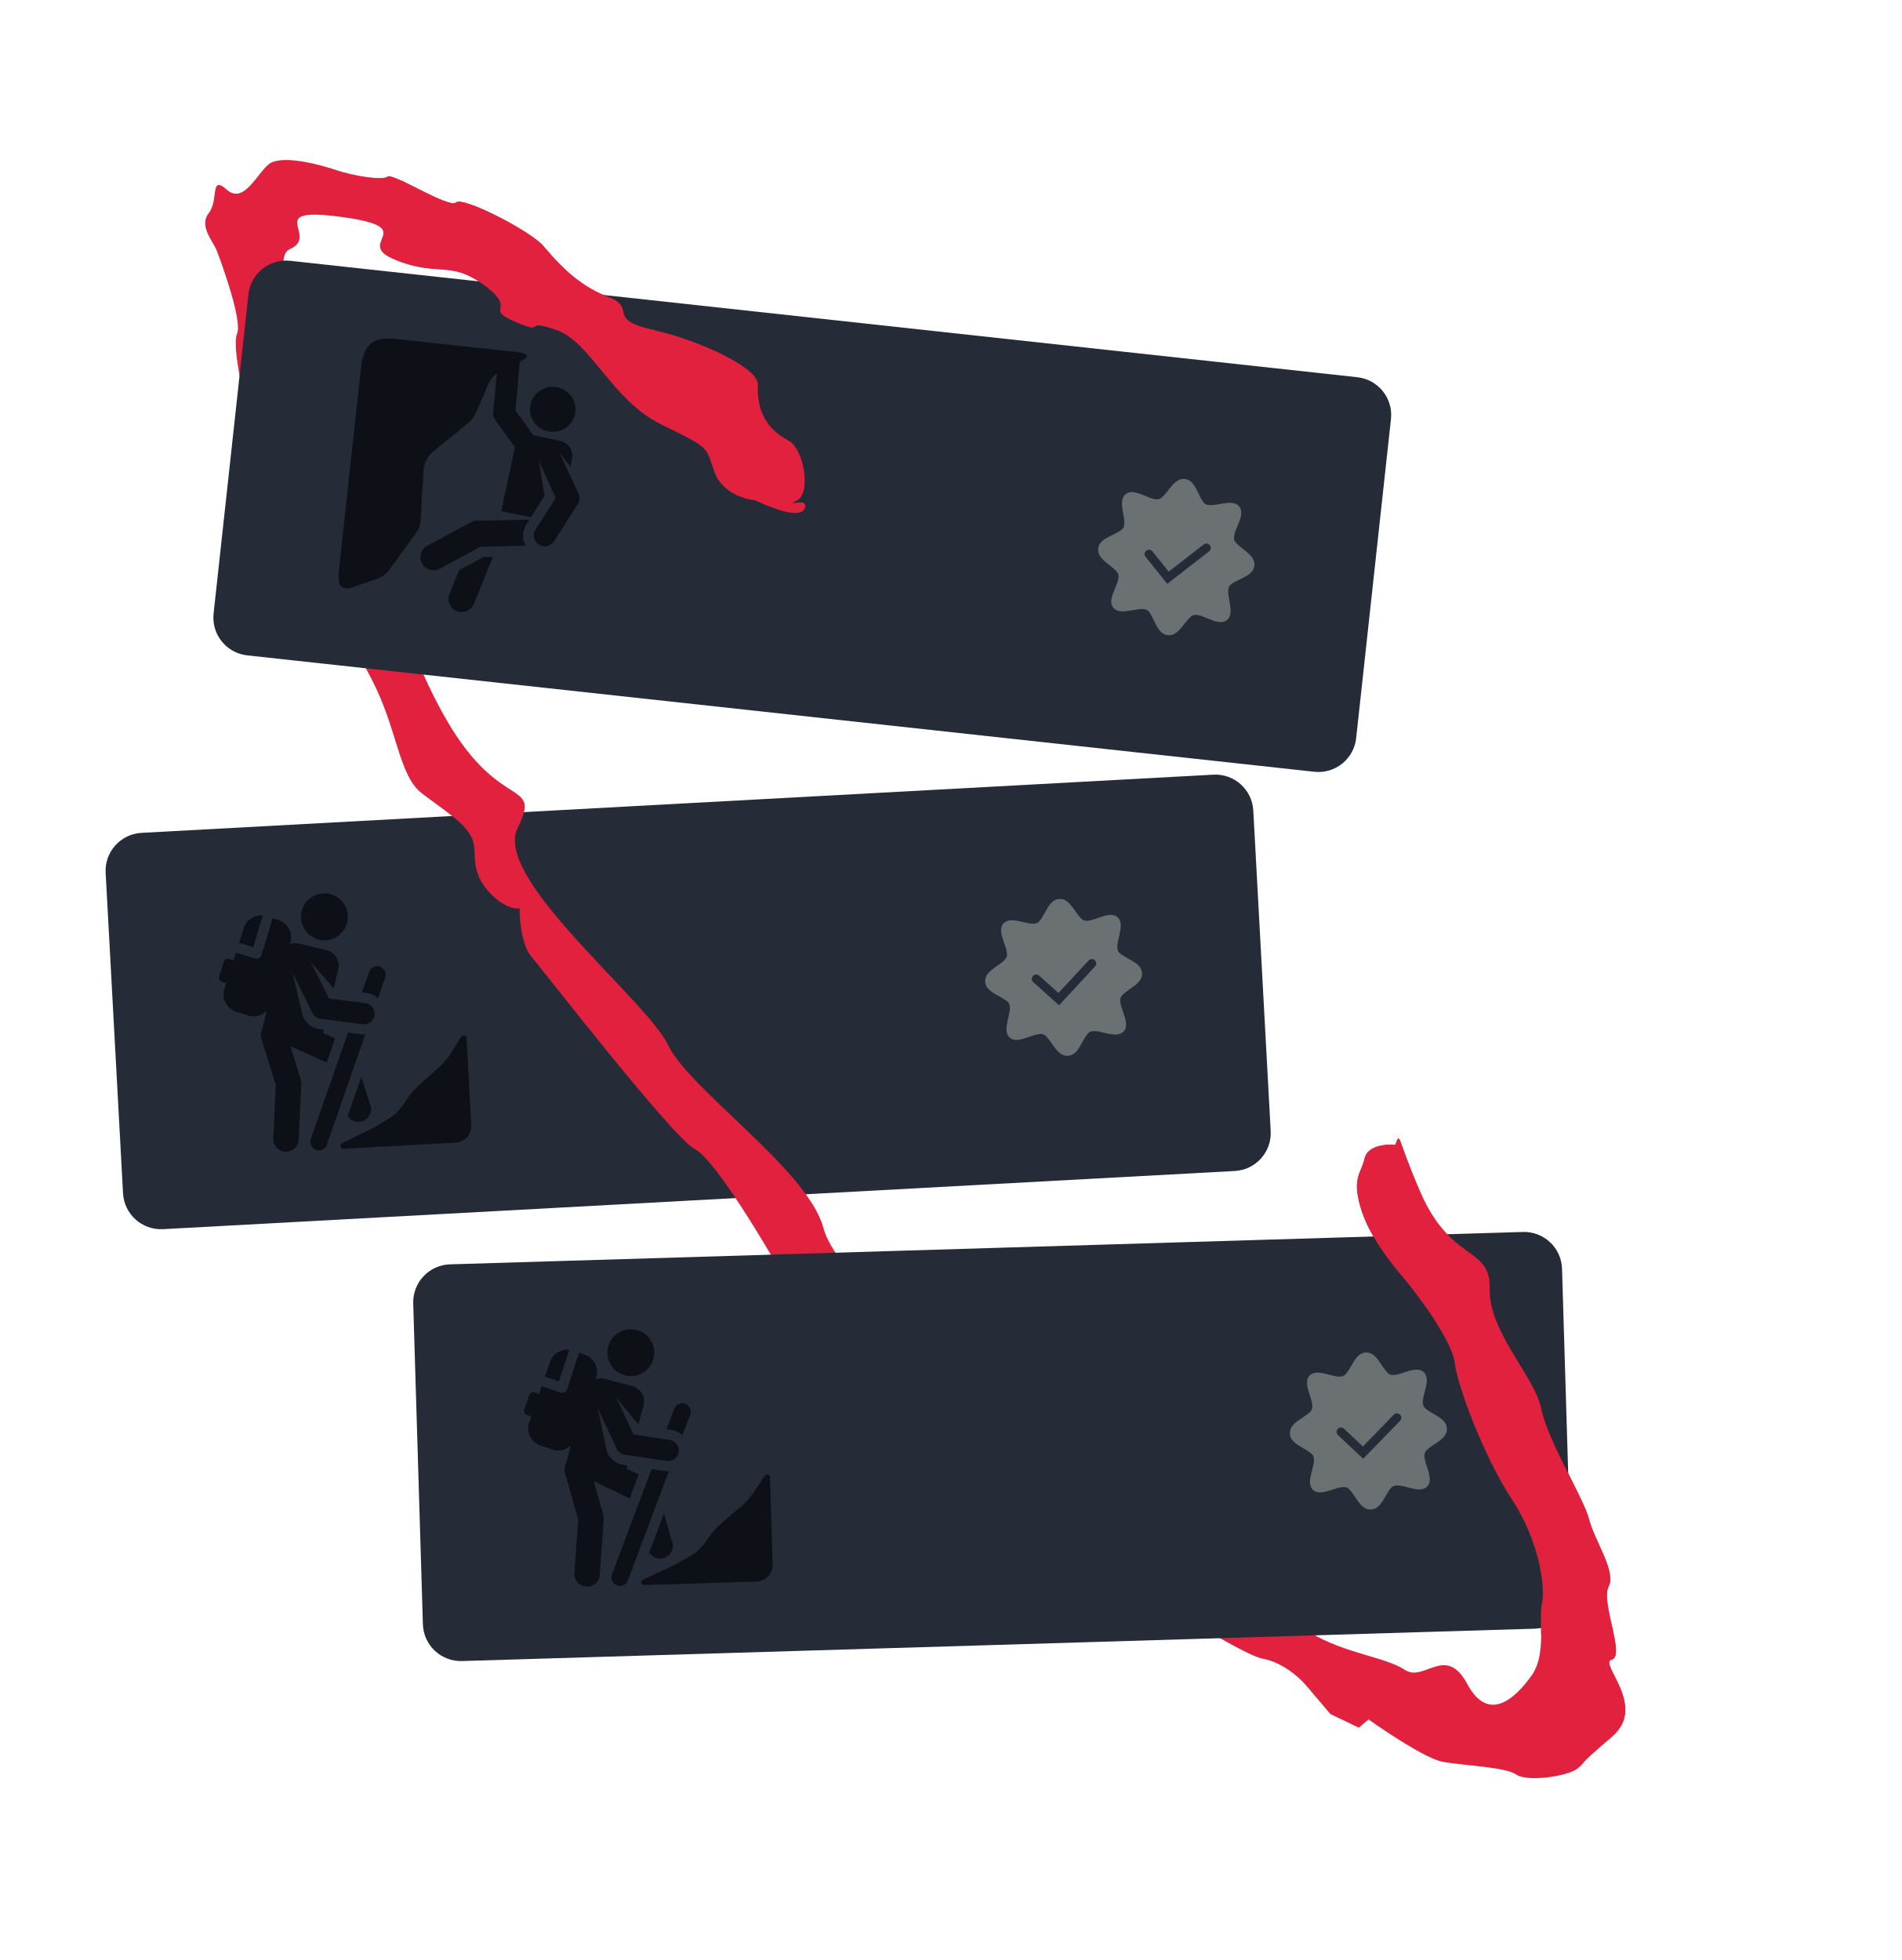
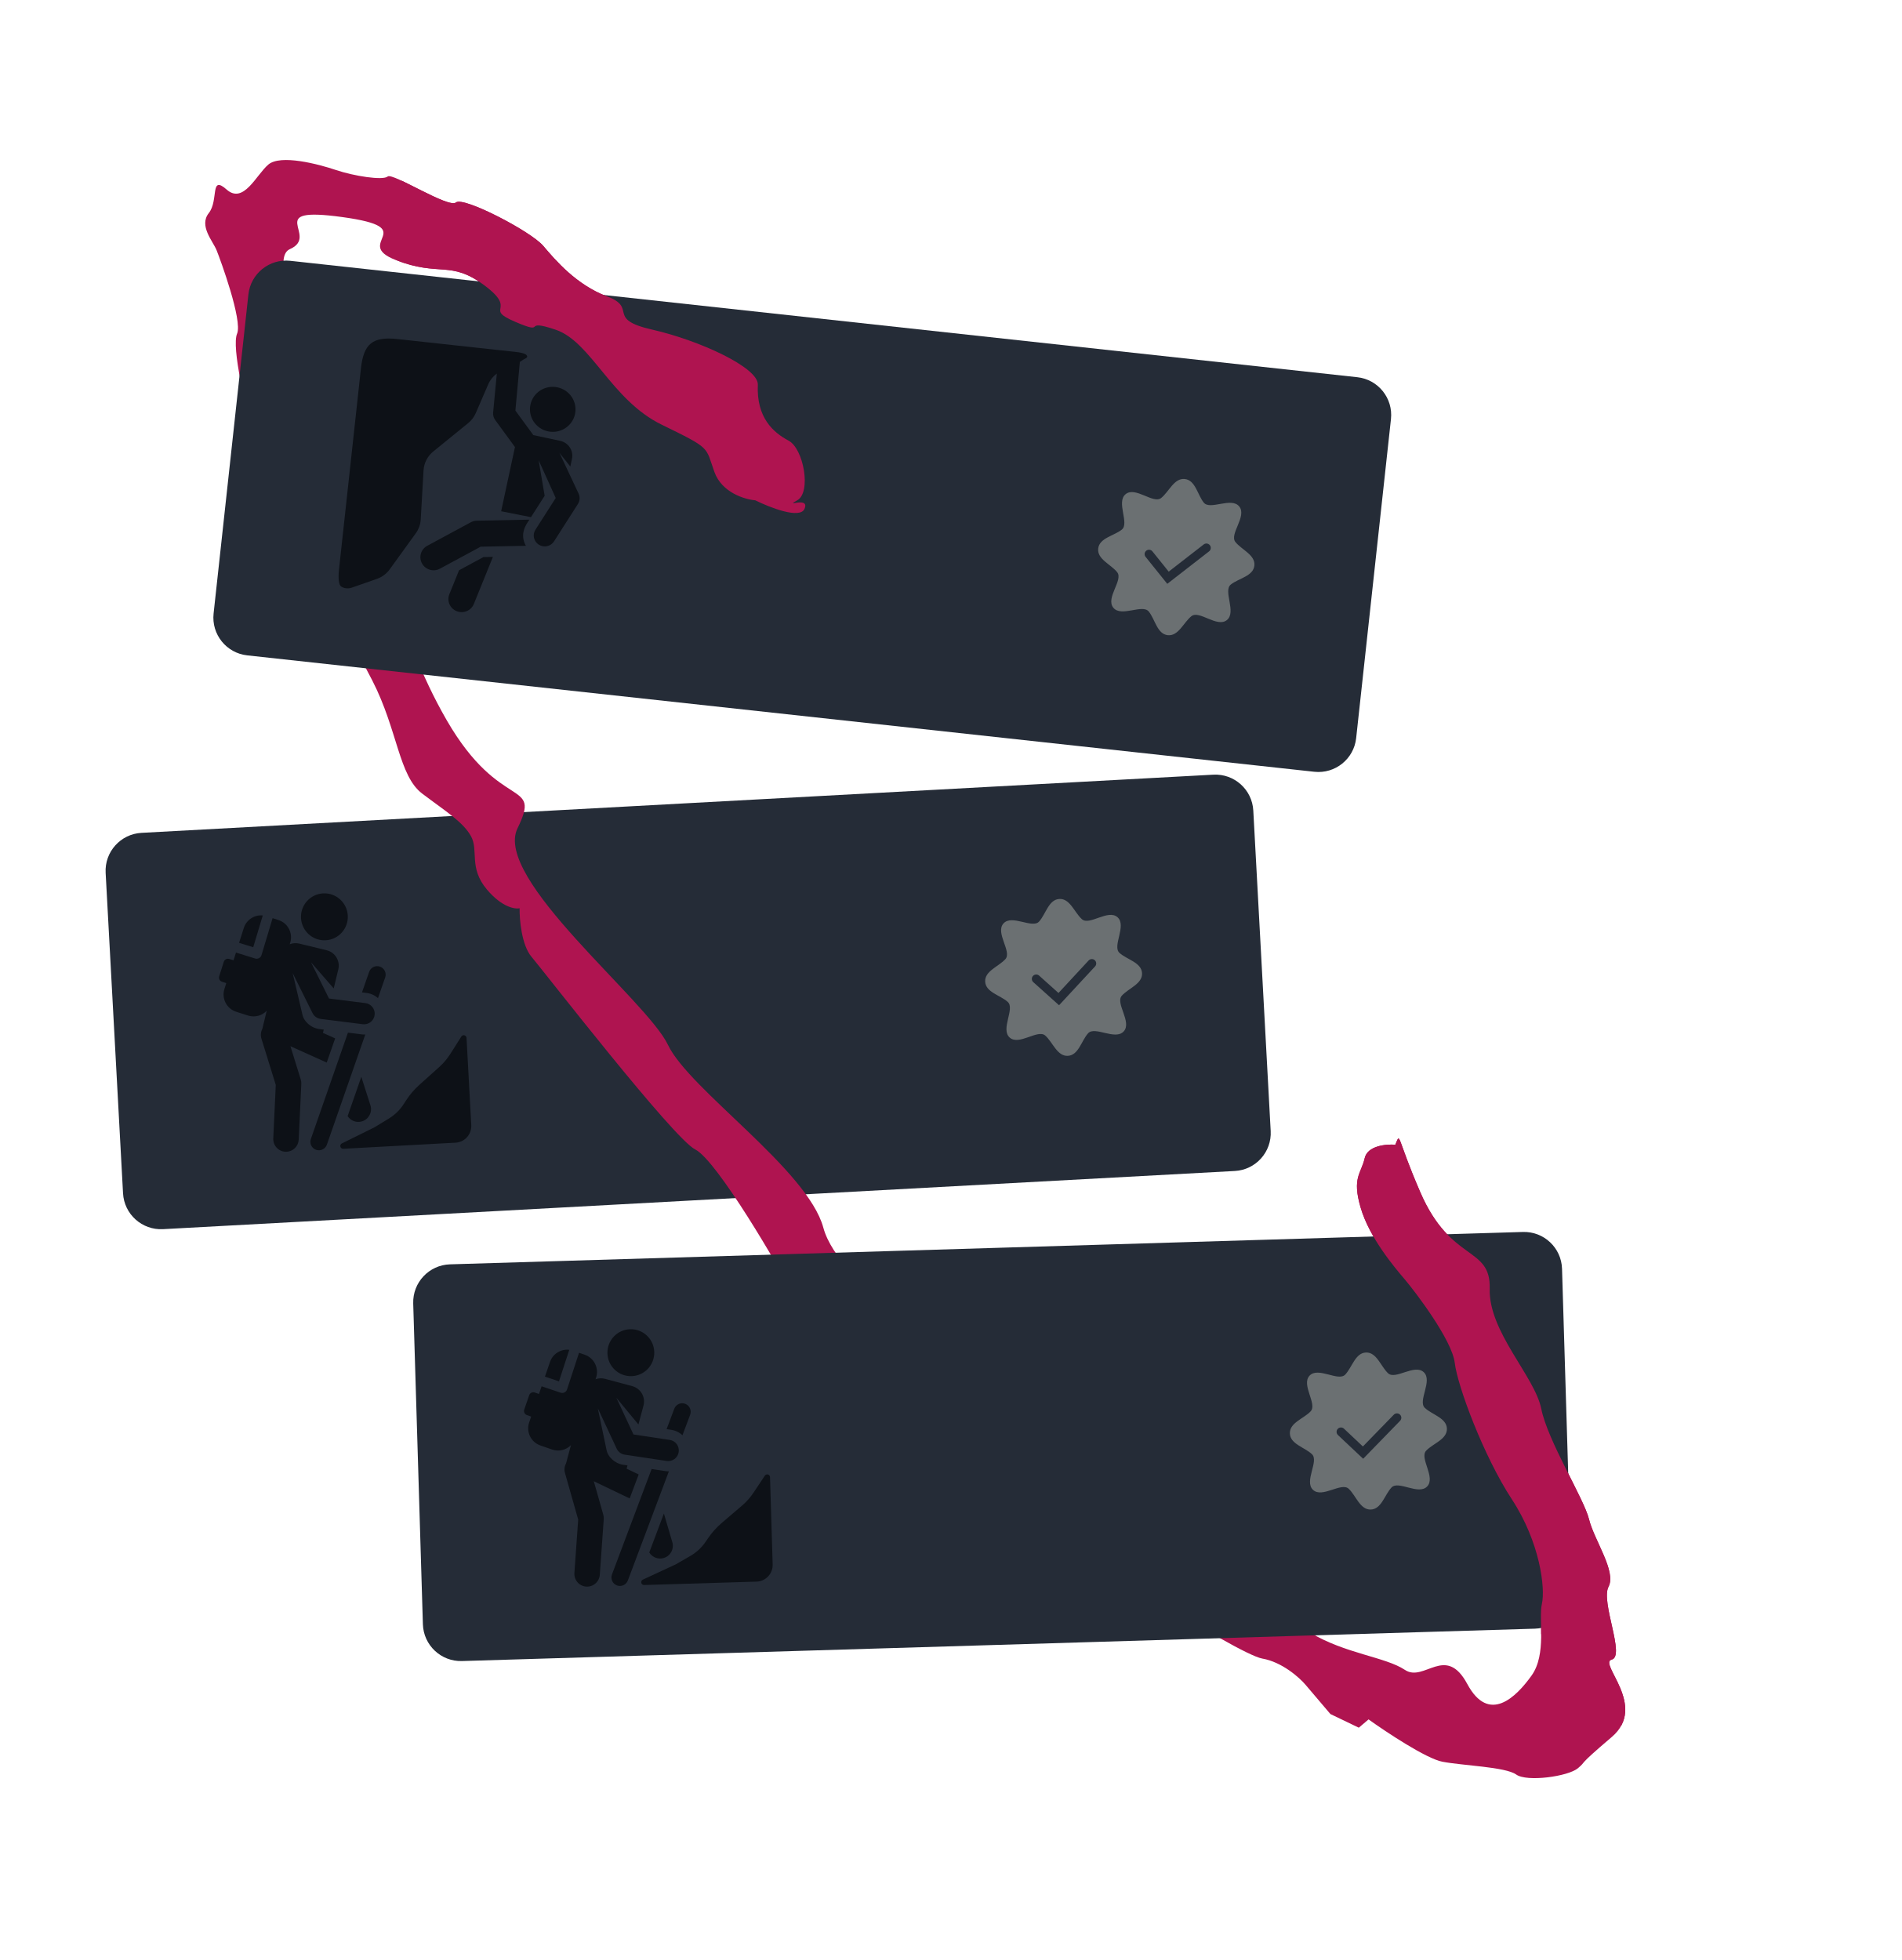
<svg xmlns="http://www.w3.org/2000/svg" width="651" height="671" viewBox="0 0 651 671" fill="none">
  <rect x="428.353" y="264.503" width="135.875" height="393.47" rx="13" transform="rotate(86.893 428.353 264.503)" fill="#252C37" />
  <path d="M384.047 340.873C381.739 343.447 387.596 349.862 384.71 353.079C381.824 356.296 374.813 351.168 372.504 353.742C370.196 356.315 369.24 361.264 365.579 361.462C361.917 361.661 360.431 356.845 357.858 354.537C355.284 352.228 348.869 358.085 345.652 355.199C342.435 352.313 347.563 345.302 344.99 342.994C342.416 340.685 337.467 339.729 337.269 336.068C337.07 332.406 341.886 330.92 344.194 328.347C346.503 325.773 340.646 319.358 343.532 316.141C346.418 312.924 353.429 318.052 355.738 315.479C358.046 312.905 359.002 307.957 362.663 307.758C366.325 307.559 367.811 312.375 370.384 314.684C372.958 316.992 379.373 311.135 382.59 314.021C385.807 316.907 380.679 323.918 383.252 326.227C385.826 328.535 390.775 329.491 390.973 333.153C391.172 336.814 386.356 338.3 384.047 340.873Z" fill="#6B7072" />
  <path d="M354.742 335.119L358.603 338.582L362.463 342.045L373.784 329.833" stroke="#252C37" stroke-width="3" stroke-linecap="round" />
  <path d="M99.431 358.172L111.852 363.766L114.74 355.486L110.563 353.605L110.835 352.48L109.362 352.295C106.155 351.891 104.012 349.385 103.601 347.635L100.197 333.14L106.995 346.834C107.538 347.926 108.588 348.674 109.795 348.826L124.195 350.638C126.18 350.888 128.001 349.478 128.25 347.478C128.5 345.483 127.089 343.662 125.098 343.411L112.631 341.842L106.475 329.441L114.244 338.377L115.816 331.876C116.521 328.962 114.735 326.026 111.828 325.318L102.442 323.035C101.315 322.76 100.186 322.865 99.183 323.262L99.34 322.77C100.378 319.504 98.579 316.011 95.32 314.969L93.32 314.329L89.527 326.975C89.249 327.905 88.268 328.427 87.343 328.141L80.791 326.109L79.948 328.761L78.48 328.292C77.7 328.042 76.866 328.474 76.618 329.256L75.038 334.226C74.79 335.008 75.221 335.844 76.001 336.094L77.469 336.563L76.832 338.567C75.793 341.834 77.593 345.327 80.851 346.369L84.926 347.671C87.27 348.421 89.731 347.698 91.314 346.016L89.809 352.239C89.286 353.231 89.142 354.422 89.5 355.578L94.409 371.419L93.554 389.729C93.434 392.31 95.562 394.439 98.15 394.298C100.356 394.179 102.156 392.4 102.262 390.14L103.153 371.063C103.177 370.556 103.112 370.047 102.961 369.562L99.431 358.172Z" fill="#0D1117" />
  <path d="M123.695 368.651L119.006 382.096C120.052 383.712 122.078 384.493 123.993 383.877C126.285 383.14 127.547 380.679 126.811 378.381L123.695 368.651Z" fill="#0D1117" />
  <path d="M111.491 321.9C115.913 321.66 119.302 317.872 119.061 313.439C118.82 309.006 115.041 305.607 110.62 305.847C106.199 306.087 102.81 309.875 103.05 314.308C103.291 318.741 107.07 322.14 111.491 321.9Z" fill="#0D1117" />
  <path d="M129.396 341.709L131.864 334.633C132.394 333.115 131.595 331.453 130.08 330.921C128.565 330.389 126.908 331.19 126.378 332.709L123.926 339.741L125.532 339.943C126.991 340.127 128.326 340.744 129.396 341.709Z" fill="#0D1117" />
  <path d="M125.037 354.153C124.202 354.198 124.178 354.16 119.119 353.523L106.424 389.927C105.894 391.445 106.693 393.107 108.208 393.639C109.723 394.171 111.38 393.37 111.91 391.851L125.057 354.151C125.05 354.152 125.043 354.153 125.037 354.153Z" fill="#0D1117" />
  <path d="M158.996 354.433C158.591 354.327 158.163 354.495 157.939 354.85L154.175 360.793C153.118 362.461 151.838 363.976 150.369 365.294L143.579 371.384C141.82 372.963 140.277 374.77 138.993 376.758L138.195 377.993C136.908 379.986 135.189 381.662 133.167 382.898L128.202 385.931L117.036 391.447C116.625 391.649 116.414 392.114 116.53 392.558C116.646 393.002 117.057 393.303 117.515 393.279L155.959 391.192C159.1 391.021 161.507 388.331 161.336 385.182L159.715 355.316C159.692 354.896 159.402 354.539 158.996 354.433Z" fill="#0D1117" />
  <path d="M89.957 313.401C87.115 313.124 84.368 314.856 83.466 317.694L81.85 322.777L86.694 324.28L89.957 313.401Z" fill="#0D1117" />
-   <path d="M275.419 174.198C273.883 177.804 263.539 173.752 258.56 171.276C254.957 170.983 247.116 168.637 244.58 161.592C241.409 152.787 243.663 153.747 226.47 145.357C209.277 136.968 202.351 116.977 190.25 112.886C178.148 108.796 187.746 115.015 176.478 110.214C165.211 105.414 177.564 106.417 165.838 97.694C154.112 88.971 150.522 94.896 135.458 89.01C120.393 83.125 144.89 78.119 117.222 74.319C89.554 70.519 109.71 80.703 99.235 85.293C88.76 89.883 119.428 142.885 110.289 140.589C101.15 138.293 119.673 197.303 126.351 191.629C133.028 185.954 134.57 214.832 152.971 246.634C171.371 278.435 185.561 266.376 177.171 283.568C168.782 300.761 221.36 342.331 228.662 357.689C235.963 373.047 276.482 400.427 281.864 420.292C287.245 440.157 328.015 464.449 336.069 470.542C344.122 476.636 376.212 502.555 380.468 507.563C384.724 512.571 385.434 513.406 389.94 515.326C394.447 517.246 393.279 512.488 401.208 520.126C409.136 527.764 402.458 533.439 414.059 543.706C425.659 553.973 436.718 551.762 448.57 558.941C460.421 566.12 474.317 567.248 480.952 571.672C487.587 576.097 494.892 562.701 502.319 576.515C509.746 590.329 519.053 580.982 524.312 573.638C529.571 566.294 526.65 554.4 527.861 549.058C529.072 543.717 527.237 528.025 517.557 513.251C507.876 498.477 498.948 474.439 498.031 466.593C497.113 458.747 484.47 442.179 480.923 438.005C477.376 433.832 468.864 423.815 465.819 413.465C462.773 403.116 465.987 401.822 467.197 396.481C468.166 392.207 474.584 391.64 477.673 391.891C479.593 387.384 477.871 388.865 486.249 408.196C496.721 432.359 510.41 426.476 509.991 441.208C509.572 455.939 525.429 471.214 527.64 482.274C529.85 493.333 542.243 512.99 543.995 520.126C545.747 527.262 553.425 537.988 550.67 543.204C547.915 548.421 556.51 566.992 551.753 568.16C546.995 569.328 564.273 584.037 551.753 594.678C539.232 605.318 543.55 602.495 540.211 605.332C536.872 608.169 522.725 610.13 519.053 607.5C515.381 604.871 500.649 604.452 493.764 603.116C488.255 602.047 474.637 593.015 468.517 588.632L465.178 591.47L455.455 586.795L446.943 576.779C444.815 574.274 438.873 568.974 432.129 567.805C423.699 566.343 362.315 527.944 348.128 511.25L326.138 485.374C323.3 482.036 314.788 472.019 304.689 471.976C294.59 471.934 275.311 450.941 271.306 442.844C267.3 434.748 245.478 397.229 238.009 393.514C230.539 389.799 186.225 332.581 181.969 327.572C178.564 323.566 177.825 314.802 177.881 310.921C176.295 311.31 171.846 310.587 166.739 304.577C160.355 297.064 163.944 291.139 161.232 286.256C158.52 281.373 152.594 277.783 144.541 271.69C136.487 265.597 136.196 250.03 127.476 233.003C118.756 215.975 93.637 171.195 88.714 155.253C83.791 139.311 79.245 118.736 81.165 114.229C83.085 109.723 75.45 88.898 74.156 85.684C72.863 82.471 68.02 77.319 71.484 72.938C74.949 68.556 71.778 59.751 77.578 64.884C83.378 70.018 87.698 59.876 91.871 56.329C96.044 52.782 108.981 56.164 115.032 58.209C121.083 60.255 131.057 61.841 132.726 60.423C134.396 59.004 153.591 71.442 156.095 69.314C158.599 67.186 181.718 79.165 185.974 84.173C190.23 89.181 197.324 97.528 207.881 101.494C218.439 105.46 207.255 109.214 223.28 112.846C239.304 116.478 259.714 125.822 259.439 131.714C258.916 142.939 264.716 148.072 269.932 150.827C275.149 153.581 277.818 168.563 272.935 171.276C268.052 173.988 277.339 169.692 275.419 174.198Z" fill="#E1213E" />
+   <path d="M275.419 174.198C273.883 177.804 263.539 173.752 258.56 171.276C254.957 170.983 247.116 168.637 244.58 161.592C241.409 152.787 243.663 153.747 226.47 145.357C209.277 136.968 202.351 116.977 190.25 112.886C178.148 108.796 187.746 115.015 176.478 110.214C165.211 105.414 177.564 106.417 165.838 97.694C154.112 88.971 150.522 94.896 135.458 89.01C120.393 83.125 144.89 78.119 117.222 74.319C89.554 70.519 109.71 80.703 99.235 85.293C88.76 89.883 119.428 142.885 110.289 140.589C101.15 138.293 119.673 197.303 126.351 191.629C133.028 185.954 134.57 214.832 152.971 246.634C171.371 278.435 185.561 266.376 177.171 283.568C168.782 300.761 221.36 342.331 228.662 357.689C235.963 373.047 276.482 400.427 281.864 420.292C287.245 440.157 328.015 464.449 336.069 470.542C344.122 476.636 376.212 502.555 380.468 507.563C384.724 512.571 385.434 513.406 389.94 515.326C394.447 517.246 393.279 512.488 401.208 520.126C409.136 527.764 402.458 533.439 414.059 543.706C425.659 553.973 436.718 551.762 448.57 558.941C460.421 566.12 474.317 567.248 480.952 571.672C487.587 576.097 494.892 562.701 502.319 576.515C509.746 590.329 519.053 580.982 524.312 573.638C529.571 566.294 526.65 554.4 527.861 549.058C529.072 543.717 527.237 528.025 517.557 513.251C507.876 498.477 498.948 474.439 498.031 466.593C497.113 458.747 484.47 442.179 480.923 438.005C477.376 433.832 468.864 423.815 465.819 413.465C462.773 403.116 465.987 401.822 467.197 396.481C468.166 392.207 474.584 391.64 477.673 391.891C479.593 387.384 477.871 388.865 486.249 408.196C496.721 432.359 510.41 426.476 509.991 441.208C509.572 455.939 525.429 471.214 527.64 482.274C529.85 493.333 542.243 512.99 543.995 520.126C545.747 527.262 553.425 537.988 550.67 543.204C547.915 548.421 556.51 566.992 551.753 568.16C546.995 569.328 564.273 584.037 551.753 594.678C539.232 605.318 543.55 602.495 540.211 605.332C536.872 608.169 522.725 610.13 519.053 607.5C515.381 604.871 500.649 604.452 493.764 603.116C488.255 602.047 474.637 593.015 468.517 588.632L465.178 591.47L455.455 586.795L446.943 576.779C444.815 574.274 438.873 568.974 432.129 567.805C423.699 566.343 362.315 527.944 348.128 511.25L326.138 485.374C323.3 482.036 314.788 472.019 304.689 471.976C294.59 471.934 275.311 450.941 271.306 442.844C267.3 434.748 245.478 397.229 238.009 393.514C230.539 389.799 186.225 332.581 181.969 327.572C178.564 323.566 177.825 314.802 177.881 310.921C176.295 311.31 171.846 310.587 166.739 304.577C160.355 297.064 163.944 291.139 161.232 286.256C158.52 281.373 152.594 277.783 144.541 271.69C136.487 265.597 136.196 250.03 127.476 233.003C118.756 215.975 93.637 171.195 88.714 155.253C83.791 139.311 79.245 118.736 81.165 114.229C83.085 109.723 75.45 88.898 74.156 85.684C72.863 82.471 68.02 77.319 71.484 72.938C74.949 68.556 71.778 59.751 77.578 64.884C83.378 70.018 87.698 59.876 91.871 56.329C96.044 52.782 108.981 56.164 115.032 58.209C121.083 60.255 131.057 61.841 132.726 60.423C134.396 59.004 153.591 71.442 156.095 69.314C158.599 67.186 181.718 79.165 185.974 84.173C190.23 89.181 197.324 97.528 207.881 101.494C218.439 105.46 207.255 109.214 223.28 112.846C239.304 116.478 259.714 125.822 259.439 131.714C258.916 142.939 264.716 148.072 269.932 150.827C275.149 153.581 277.818 168.563 272.935 171.276C268.052 173.988 277.339 169.692 275.419 174.198Z" fill="#AF1450" />
  <rect x="477.598" y="130.549" width="135.875" height="393.47" rx="13" transform="rotate(96.2257 477.598 130.549)" fill="#252C37" />
  <path d="M421.341 200.131C418.646 202.296 423.385 209.576 420.016 212.282C416.647 214.989 410.56 208.791 407.864 210.957C405.169 213.122 403.424 217.85 399.778 217.452C396.133 217.054 395.448 212.061 393.283 209.366C391.117 206.671 383.838 211.41 381.131 208.04C378.425 204.671 384.622 198.584 382.457 195.889C380.292 193.193 375.563 191.448 375.961 187.803C376.359 184.157 381.352 183.472 384.047 181.307C386.743 179.142 382.004 171.862 385.373 169.156C388.742 166.449 394.829 172.646 397.524 170.481C400.22 168.316 401.965 163.588 405.611 163.986C409.256 164.383 409.941 169.376 412.106 172.072C414.271 174.767 421.551 170.028 424.258 173.397C426.964 176.767 420.767 182.854 422.932 185.549C425.097 188.244 429.825 189.99 429.428 193.635C429.03 197.281 424.037 197.966 421.341 200.131Z" fill="#6B7072" />
  <path d="M393.357 189.7L396.605 193.744L399.852 197.787L413.004 187.573" stroke="#252C37" stroke-width="3" stroke-linecap="round" />
  <path d="M157.159 195.221L165.514 190.71L168.749 190.646L162.218 206.767C161.292 209.054 158.663 210.158 156.349 209.238C154.034 208.317 152.908 205.717 153.834 203.431L157.159 195.221Z" fill="#0D1117" />
  <path d="M188.39 147.799C184.108 147.332 181.011 143.523 181.472 139.292C181.934 135.061 185.779 132.01 190.062 132.477C194.344 132.944 197.441 136.753 196.979 140.984C196.518 145.215 192.672 148.266 188.39 147.799Z" fill="#0D1117" />
  <path d="M146.261 186.852L161.172 178.801C161.808 178.457 162.518 178.271 163.243 178.256L181.23 177.901C180.323 179.318 177.679 182.627 180.033 186.853L164.55 187.158L150.607 194.687C148.416 195.87 145.674 195.066 144.476 192.906C143.276 190.743 144.075 188.032 146.261 186.852Z" fill="#0D1117" />
  <path d="M136.052 116.071L176.856 120.522C177.249 120.565 179.67 120.829 180.296 121.609C180.923 122.39 179.794 122.768 179.439 122.94L177.965 123.9L176.442 140.561L182.587 148.964L191.753 150.913C194.599 151.519 196.415 154.288 195.811 157.099L195.25 159.702L191.534 155.043L198.099 169.031C198.615 170.171 198.518 171.486 197.847 172.536L189.666 185.333C188.542 187.091 186.201 187.56 184.476 186.479C182.71 185.373 182.198 183.073 183.303 181.346L190.251 170.486L184.401 157.564L186.319 168.888L186.461 169.723L181.777 177.044L171.566 175.027L176.296 153.044L169.516 143.771C168.98 143.038 168.732 142.139 168.817 141.24L170.089 127.882C168.799 128.829 167.777 130.101 167.137 131.58L162.883 141.415C162.308 142.745 161.418 143.919 160.289 144.837L148.311 154.581C146.341 156.184 145.139 158.528 144.995 161.049L144.036 177.818C143.938 179.528 143.352 181.174 142.345 182.566L133.409 194.917C132.336 196.399 130.834 197.526 129.101 198.149L120.358 201.208C119.744 201.429 118.171 201.681 116.84 200.824C115.51 199.967 115.977 195.685 116.047 195.043L123.568 126.099C124.489 117.657 127.61 115.15 136.052 116.071Z" fill="#0D1117" />
  <rect x="534.36" y="421.367" width="135.875" height="393.47" rx="13" transform="rotate(88.2717 534.36 421.367)" fill="#252C37" />
  <path d="M488.23 496.648C485.86 499.166 491.561 505.72 488.598 508.866C485.636 512.013 478.75 506.718 476.38 509.235C474.011 511.752 472.936 516.676 469.271 516.787C465.605 516.898 464.236 512.047 461.719 509.677C459.201 507.308 452.647 513.008 449.501 510.046C446.354 507.084 451.649 500.198 449.132 497.828C446.615 495.458 441.691 494.384 441.58 490.718C441.47 487.053 446.32 485.684 448.69 483.166C451.06 480.649 445.359 474.095 448.321 470.948C451.283 467.802 458.169 473.097 460.539 470.58C462.909 468.062 463.983 463.138 467.649 463.028C471.314 462.917 472.683 467.768 475.201 470.137C477.718 472.507 484.272 466.806 487.419 469.769C490.565 472.731 485.27 479.617 487.787 481.987C490.305 484.357 495.229 485.431 495.339 489.096C495.45 492.762 490.6 494.131 488.23 496.648Z" fill="#6B7072" />
  <path d="M459.071 490.19L462.847 493.745L466.623 497.3L478.235 485.364" stroke="#252C37" stroke-width="3" stroke-linecap="round" />
  <path d="M203.28 507.094L215.563 512.985L218.649 504.777L214.518 502.796L214.817 501.678L213.349 501.457C210.153 500.976 208.071 498.419 207.702 496.66L204.648 482.087L211.115 495.941C211.631 497.046 212.663 497.819 213.866 497.999L228.218 500.158C230.197 500.456 232.05 499.09 232.348 497.097C232.646 495.108 231.278 493.253 229.294 492.955L216.869 491.086L211.013 478.54L218.565 487.661L220.293 481.199C221.067 478.303 219.353 475.325 216.464 474.548L207.135 472.039C206.015 471.738 204.884 471.816 203.872 472.188L204.04 471.7C205.157 468.459 203.442 464.924 200.21 463.804L198.226 463.117L194.129 475.668C193.829 476.59 192.835 477.089 191.917 476.781L185.417 474.591L184.51 477.223L183.054 476.718C182.28 476.45 181.436 476.862 181.169 477.638L179.47 482.568C179.203 483.343 179.614 484.19 180.388 484.458L181.844 484.963L181.159 486.951C180.042 490.192 181.757 493.727 184.989 494.847L189.031 496.247C191.357 497.053 193.834 496.389 195.457 494.746L193.803 500.931C193.257 501.91 193.084 503.098 193.414 504.261L197.941 520.216L196.645 538.5C196.463 541.077 198.539 543.257 201.13 543.179C203.338 543.112 205.181 541.378 205.34 539.121L206.69 520.071C206.726 519.564 206.674 519.054 206.535 518.565L203.28 507.094Z" fill="#0D1117" />
  <path d="M227.284 518.153L222.273 531.482C223.28 533.122 225.287 533.952 227.216 533.383C229.525 532.701 230.845 530.271 230.165 527.956L227.284 518.153Z" fill="#0D1117" />
  <path d="M216.21 471.122C220.635 470.989 224.115 467.283 223.981 462.846C223.847 458.409 220.151 454.92 215.725 455.053C211.299 455.187 207.82 458.892 207.954 463.33C208.088 467.767 211.784 471.256 216.21 471.122Z" fill="#0D1117" />
  <path d="M233.633 491.357L236.27 484.342C236.836 482.837 236.078 481.156 234.576 480.588C233.074 480.02 231.398 480.781 230.832 482.286L228.211 489.257L229.812 489.498C231.266 489.716 232.586 490.365 233.633 491.357Z" fill="#0D1117" />
  <path d="M228.974 503.692C228.139 503.718 228.116 503.679 223.074 502.92L209.506 539.008C208.94 540.513 209.699 542.194 211.2 542.762C212.702 543.33 214.378 542.569 214.944 541.064L228.995 503.691C228.988 503.691 228.981 503.692 228.974 503.692Z" fill="#0D1117" />
  <path d="M262.918 504.789C262.515 504.673 262.083 504.831 261.85 505.18L257.945 511.031C256.848 512.673 255.532 514.157 254.032 515.439L247.098 521.364C245.3 522.9 243.715 524.67 242.383 526.626L241.556 527.841C240.221 529.803 238.462 531.437 236.411 532.624L231.374 535.537L220.079 540.782C219.664 540.975 219.441 541.434 219.546 541.881C219.651 542.328 220.056 542.639 220.513 542.625L258.997 541.464C262.141 541.369 264.612 538.737 264.517 535.585L263.615 505.689C263.602 505.269 263.32 504.905 262.918 504.789Z" fill="#0D1117" />
  <path d="M194.886 462.108C192.051 461.762 189.263 463.428 188.293 466.243L186.556 471.286L191.362 472.905L194.886 462.108Z" fill="#0D1117" />
  <mask id="mask0_177_120" style="mask-type:alpha" maskUnits="userSpaceOnUse" x="134" y="31" width="518" height="602">
    <path d="M135.244 111.645L139.49 32.384L220.165 72.722L334.102 222.75L650.435 536.961L591.698 631.79L135.244 111.645Z" fill="#D9D9D9" stroke="black" />
  </mask>
  <g mask="url(#mask0_177_120)">
-     <path d="M275.419 174.198C273.883 177.804 263.539 173.752 258.56 171.276C254.957 170.983 247.116 168.637 244.58 161.592C241.409 152.787 243.663 153.747 226.47 145.357C209.277 136.968 202.351 116.977 190.25 112.886C178.148 108.796 187.746 115.015 176.478 110.214C165.211 105.414 177.564 106.417 165.838 97.694C154.112 88.971 150.522 94.896 135.458 89.01C120.393 83.125 144.89 78.119 117.222 74.319C89.554 70.519 109.71 80.703 99.235 85.293C88.76 89.883 119.428 142.885 110.289 140.589C101.15 138.293 119.673 197.303 126.351 191.629C133.028 185.954 134.57 214.832 152.971 246.634C171.371 278.435 185.561 266.376 177.171 283.568C168.782 300.761 221.36 342.331 228.662 357.689C235.963 373.047 276.482 400.427 281.864 420.292C287.245 440.157 328.015 464.449 336.069 470.542C344.122 476.636 376.212 502.555 380.468 507.563C384.724 512.571 385.434 513.406 389.94 515.326C394.447 517.246 393.279 512.488 401.208 520.126C409.136 527.764 402.458 533.439 414.059 543.706C425.659 553.973 436.718 551.762 448.57 558.941C460.421 566.12 474.317 567.248 480.952 571.672C487.587 576.097 494.892 562.701 502.319 576.515C509.746 590.329 519.053 580.982 524.312 573.638C529.571 566.294 526.65 554.4 527.861 549.058C529.072 543.717 527.237 528.025 517.557 513.251C507.876 498.477 498.948 474.439 498.031 466.593C497.113 458.747 484.47 442.179 480.923 438.005C477.376 433.832 468.864 423.815 465.819 413.465C462.773 403.116 465.987 401.822 467.197 396.481C468.166 392.207 474.584 391.64 477.673 391.891C479.593 387.384 477.871 388.865 486.249 408.196C496.721 432.359 510.41 426.476 509.991 441.208C509.572 455.939 525.429 471.214 527.64 482.274C529.85 493.333 542.243 512.99 543.995 520.126C545.747 527.262 553.425 537.988 550.67 543.204C547.915 548.421 556.51 566.992 551.753 568.16C546.995 569.328 564.273 584.037 551.753 594.678C539.232 605.318 543.55 602.495 540.211 605.332C536.872 608.169 522.725 610.13 519.053 607.5C515.381 604.871 500.649 604.452 493.764 603.116C488.255 602.047 474.637 593.015 468.517 588.632L465.178 591.47L455.455 586.795L446.943 576.779C444.815 574.274 438.873 568.974 432.129 567.805C423.699 566.343 362.315 527.944 348.128 511.25L326.138 485.374C323.3 482.036 314.788 472.019 304.689 471.976C294.59 471.934 275.311 450.941 271.306 442.844C267.3 434.748 245.478 397.229 238.009 393.514C230.539 389.799 186.225 332.581 181.969 327.572C178.564 323.566 177.825 314.802 177.881 310.921C176.295 311.31 171.846 310.587 166.739 304.577C160.355 297.064 163.944 291.139 161.232 286.256C158.52 281.373 152.594 277.783 144.541 271.69C136.487 265.597 136.196 250.03 127.476 233.003C118.756 215.975 93.637 171.195 88.714 155.253C83.791 139.311 79.245 118.736 81.165 114.229C83.085 109.723 75.45 88.898 74.156 85.684C72.863 82.471 68.02 77.319 71.484 72.938C74.949 68.556 71.778 59.751 77.578 64.884C83.378 70.018 87.698 59.876 91.871 56.329C96.044 52.782 108.981 56.164 115.032 58.209C121.083 60.255 131.057 61.841 132.726 60.423C134.396 59.004 153.591 71.442 156.095 69.314C158.599 67.186 181.718 79.165 185.974 84.173C190.23 89.181 197.324 97.528 207.881 101.494C218.439 105.46 207.255 109.214 223.28 112.846C239.304 116.478 259.714 125.822 259.439 131.714C258.916 142.939 264.716 148.072 269.932 150.827C275.149 153.581 277.818 168.563 272.935 171.276C268.052 173.988 277.339 169.692 275.419 174.198Z" fill="#E1213E" />
+     <path d="M275.419 174.198C273.883 177.804 263.539 173.752 258.56 171.276C254.957 170.983 247.116 168.637 244.58 161.592C241.409 152.787 243.663 153.747 226.47 145.357C209.277 136.968 202.351 116.977 190.25 112.886C178.148 108.796 187.746 115.015 176.478 110.214C165.211 105.414 177.564 106.417 165.838 97.694C154.112 88.971 150.522 94.896 135.458 89.01C120.393 83.125 144.89 78.119 117.222 74.319C89.554 70.519 109.71 80.703 99.235 85.293C88.76 89.883 119.428 142.885 110.289 140.589C101.15 138.293 119.673 197.303 126.351 191.629C133.028 185.954 134.57 214.832 152.971 246.634C171.371 278.435 185.561 266.376 177.171 283.568C168.782 300.761 221.36 342.331 228.662 357.689C235.963 373.047 276.482 400.427 281.864 420.292C287.245 440.157 328.015 464.449 336.069 470.542C344.122 476.636 376.212 502.555 380.468 507.563C384.724 512.571 385.434 513.406 389.94 515.326C394.447 517.246 393.279 512.488 401.208 520.126C409.136 527.764 402.458 533.439 414.059 543.706C425.659 553.973 436.718 551.762 448.57 558.941C460.421 566.12 474.317 567.248 480.952 571.672C487.587 576.097 494.892 562.701 502.319 576.515C509.746 590.329 519.053 580.982 524.312 573.638C529.571 566.294 526.65 554.4 527.861 549.058C529.072 543.717 527.237 528.025 517.557 513.251C507.876 498.477 498.948 474.439 498.031 466.593C497.113 458.747 484.47 442.179 480.923 438.005C477.376 433.832 468.864 423.815 465.819 413.465C462.773 403.116 465.987 401.822 467.197 396.481C468.166 392.207 474.584 391.64 477.673 391.891C479.593 387.384 477.871 388.865 486.249 408.196C496.721 432.359 510.41 426.476 509.991 441.208C509.572 455.939 525.429 471.214 527.64 482.274C529.85 493.333 542.243 512.99 543.995 520.126C545.747 527.262 553.425 537.988 550.67 543.204C547.915 548.421 556.51 566.992 551.753 568.16C546.995 569.328 564.273 584.037 551.753 594.678C539.232 605.318 543.55 602.495 540.211 605.332C536.872 608.169 522.725 610.13 519.053 607.5C515.381 604.871 500.649 604.452 493.764 603.116C488.255 602.047 474.637 593.015 468.517 588.632L465.178 591.47L455.455 586.795L446.943 576.779C444.815 574.274 438.873 568.974 432.129 567.805C423.699 566.343 362.315 527.944 348.128 511.25L326.138 485.374C323.3 482.036 314.788 472.019 304.689 471.976C294.59 471.934 275.311 450.941 271.306 442.844C267.3 434.748 245.478 397.229 238.009 393.514C230.539 389.799 186.225 332.581 181.969 327.572C178.564 323.566 177.825 314.802 177.881 310.921C176.295 311.31 171.846 310.587 166.739 304.577C160.355 297.064 163.944 291.139 161.232 286.256C158.52 281.373 152.594 277.783 144.541 271.69C136.487 265.597 136.196 250.03 127.476 233.003C118.756 215.975 93.637 171.195 88.714 155.253C83.791 139.311 79.245 118.736 81.165 114.229C83.085 109.723 75.45 88.898 74.156 85.684C72.863 82.471 68.02 77.319 71.484 72.938C74.949 68.556 71.778 59.751 77.578 64.884C83.378 70.018 87.698 59.876 91.871 56.329C96.044 52.782 108.981 56.164 115.032 58.209C121.083 60.255 131.057 61.841 132.726 60.423C134.396 59.004 153.591 71.442 156.095 69.314C158.599 67.186 181.718 79.165 185.974 84.173C190.23 89.181 197.324 97.528 207.881 101.494C218.439 105.46 207.255 109.214 223.28 112.846C239.304 116.478 259.714 125.822 259.439 131.714C258.916 142.939 264.716 148.072 269.932 150.827C275.149 153.581 277.818 168.563 272.935 171.276C268.052 173.988 277.339 169.692 275.419 174.198Z" fill="#AF1450" />
  </g>
</svg>
